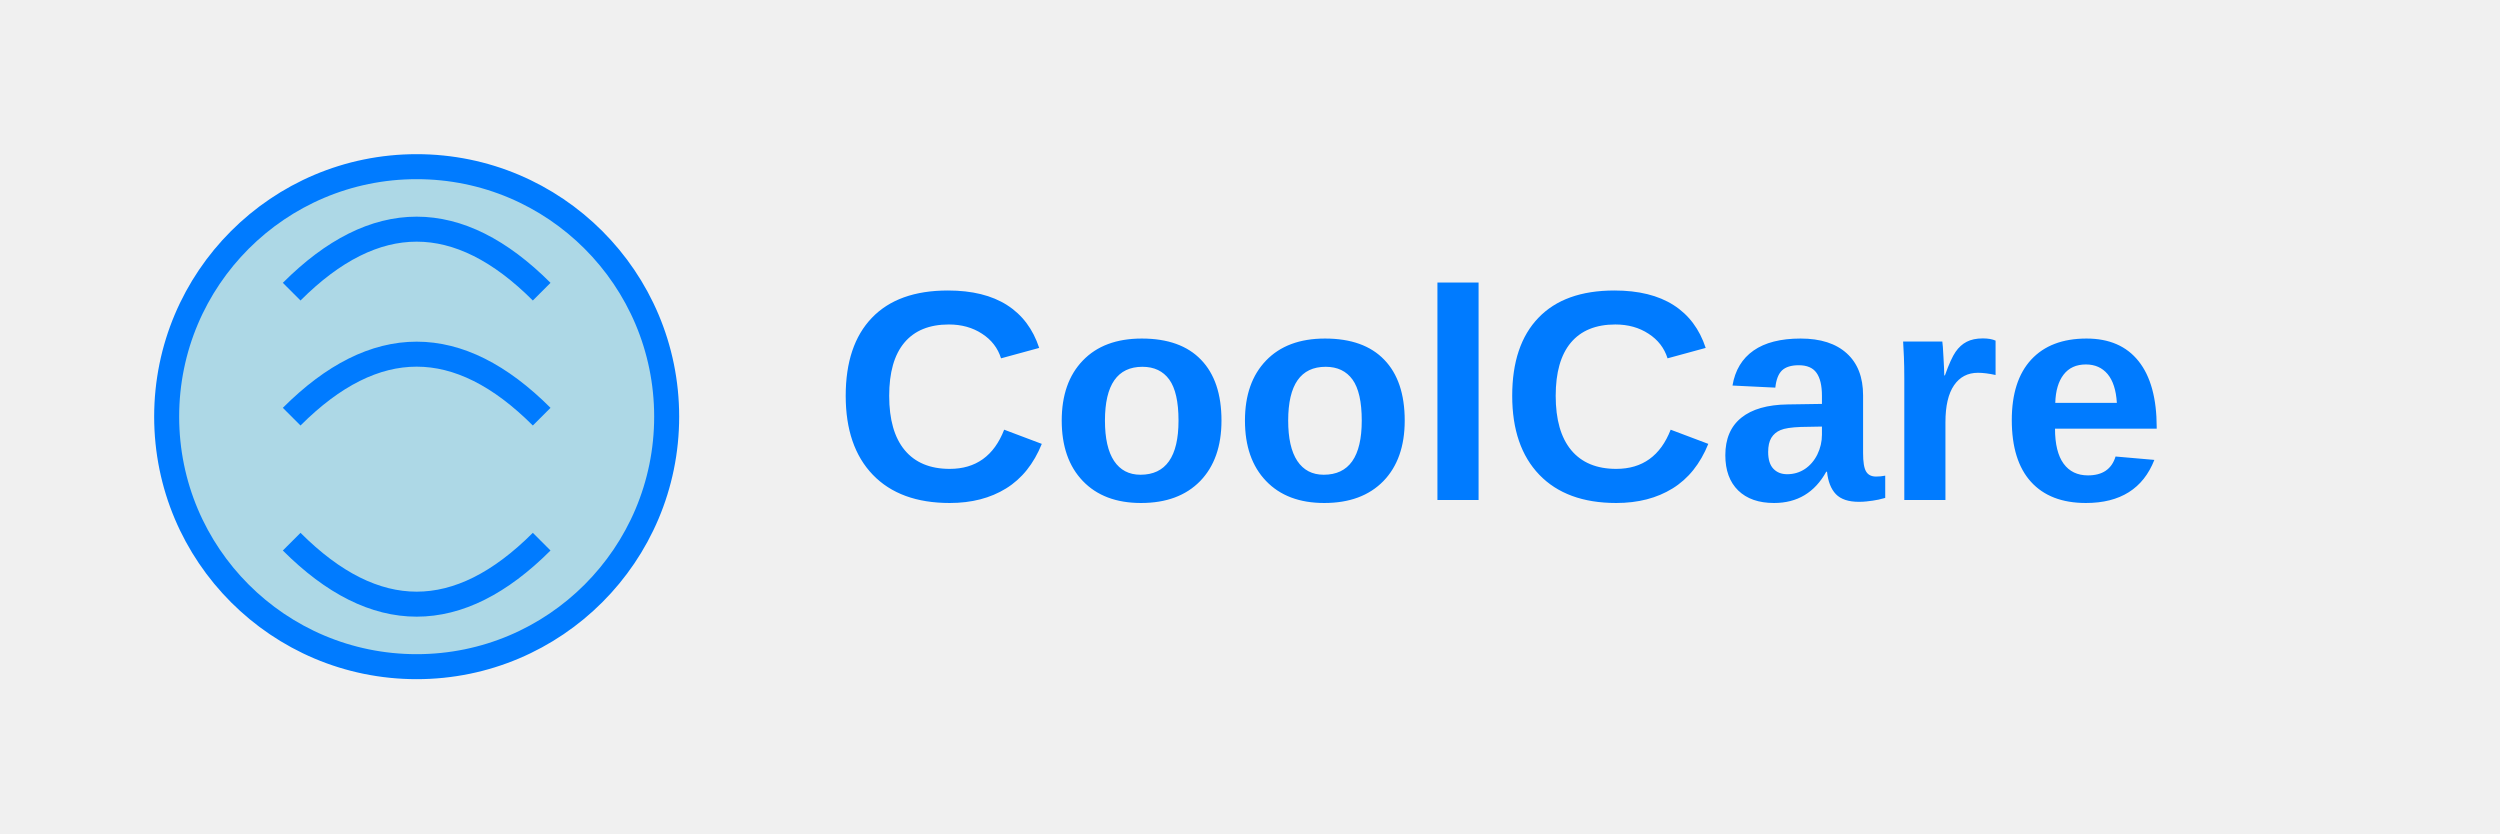
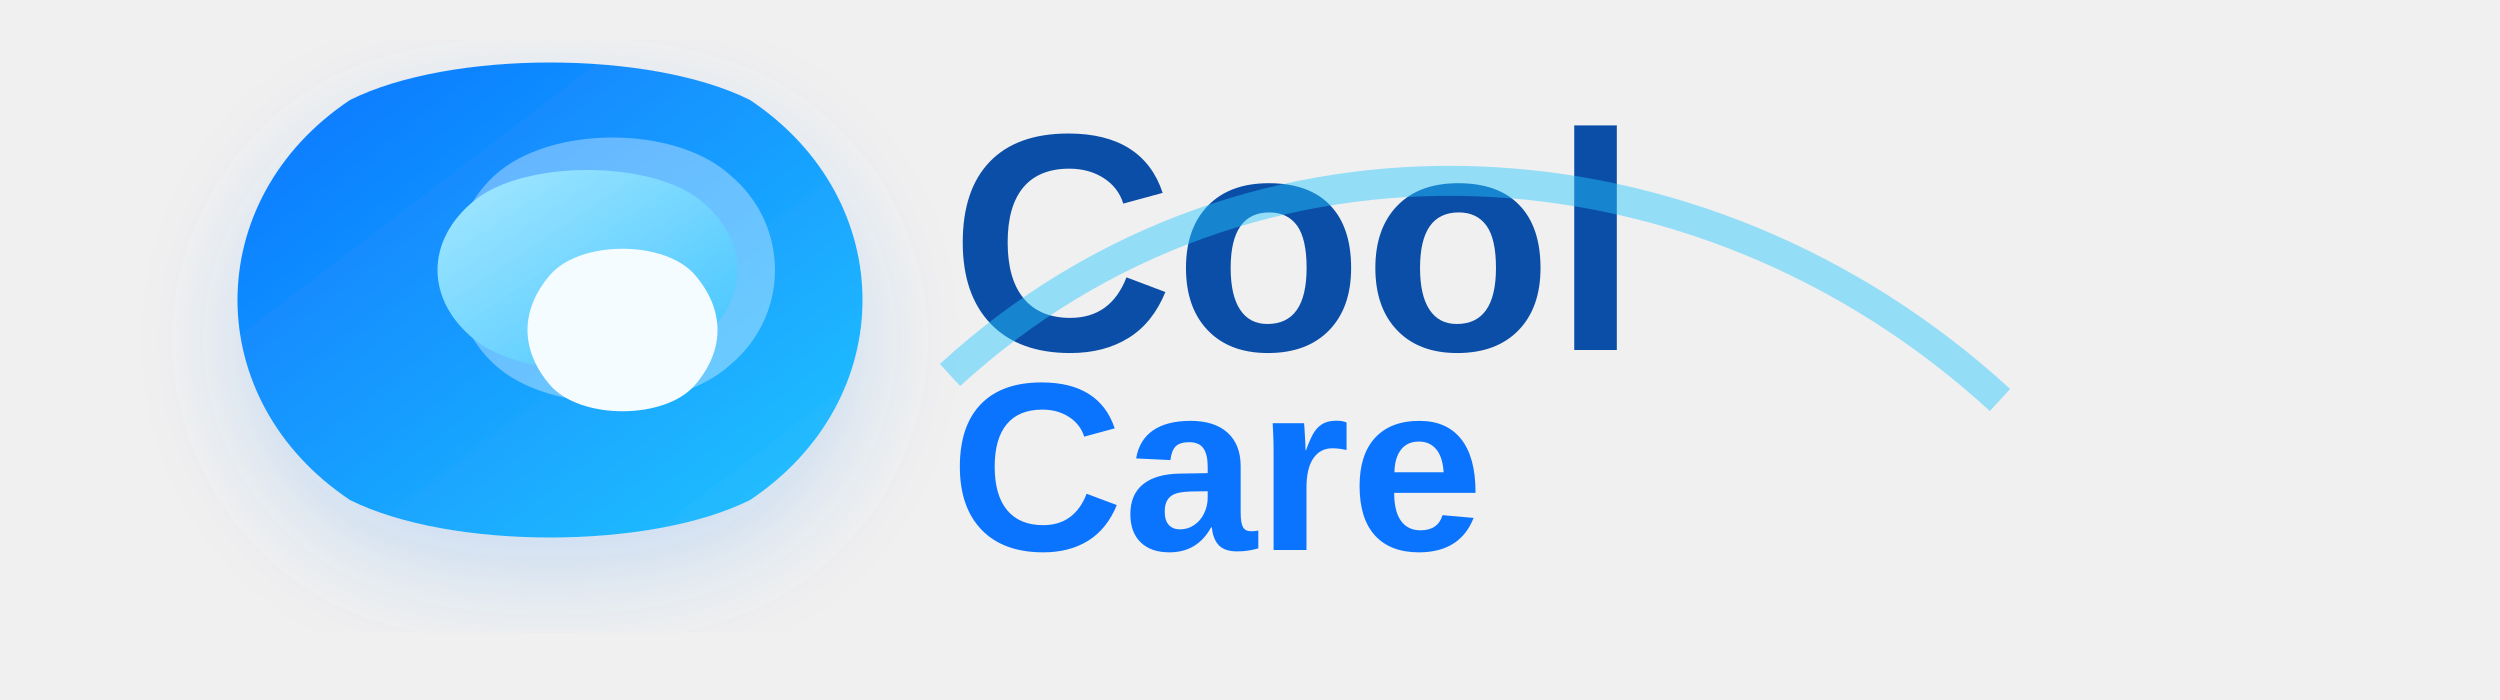
- <svg xmlns="http://www.w3.org/2000/svg" width="300" height="100">
-   <circle cx="50" cy="50" r="30" fill="lightblue" stroke="#007BFF" stroke-width="3" />
-   <path d="M35 35 Q50 20 65 35" stroke="#007BFF" stroke-width="3" fill="none" />
-   <path d="M35 50 Q50 35 65 50" stroke="#007BFF" stroke-width="3" fill="none" />
-   <path d="M35 65 Q50 80 65 65" stroke="#007BFF" stroke-width="3" fill="none" />
-   <text x="100" y="60" font-family="Arial, sans-serif" font-size="36" font-weight="bold" fill="#007BFF">CoolCare</text>
+ <svg xmlns="http://www.w3.org/2000/svg" viewBox="0 0 500 140" role="img" aria-labelledby="logoTitle logoDesc">
+   <defs>
+     <linearGradient id="mainGradient" x1="0%" y1="0%" x2="100%" y2="100%">
+       <stop offset="0%" stop-color="#0A74FF" />
+       <stop offset="100%" stop-color="#24C6FF" />
+     </linearGradient>
+     <linearGradient id="accentGradient" x1="0%" y1="0%" x2="100%" y2="100%">
+       <stop offset="0%" stop-color="#A7E8FF" />
+       <stop offset="100%" stop-color="#40C4FF" />
+     </linearGradient>
+     <filter id="shadow" x="-20%" y="-20%" width="140%" height="140%">
+       <feDropShadow dx="0" dy="8" stdDeviation="10" flood-color="#0A74FF" flood-opacity="0.16" />
+     </filter>
+   </defs>
+   <g filter="url(#shadow)">
+     <path d="M70 20 C90 10, 130 10, 150 20 C180 40, 180 80, 150 100 C130 110, 90 110, 70 100 C40 80, 40 40, 70 20 Z" fill="url(#mainGradient)" />
+     <path d="M99 35 C110 25, 135 25, 146 35 C158 45, 158 63, 146 73 C135 83, 110 83, 99 73 C88 63, 88 45, 99 35 Z" fill="white" opacity="0.35" />
+     <path d="M95 40 C105 32, 130 32, 140 40 C150 48, 150 60, 140 68 C130 76, 105 76, 95 68 C85 60, 85 48, 95 40 Z" fill="url(#accentGradient)" />
+     <path d="M110 55 C116 48, 133 48, 139 55 C145 62, 145 70, 139 77 C133 84, 116 84, 110 77 C104 70, 104 62, 110 55 Z" fill="#F5FCFF" />
+   </g>
+   <text x="190" y="70" font-family="Segoe UI, Arial, sans-serif" font-size="62" font-weight="700" fill="#0B4EA7">Cool</text>
+   <text x="190" y="110" font-family="Segoe UI, Arial, sans-serif" font-size="48" font-weight="600" fill="#0A74FF">Care</text>
+   <path d="M190 75 C250 20, 340 25, 400 80" stroke="#24C6FF" stroke-width="6" fill="none" opacity="0.45" />
</svg>
